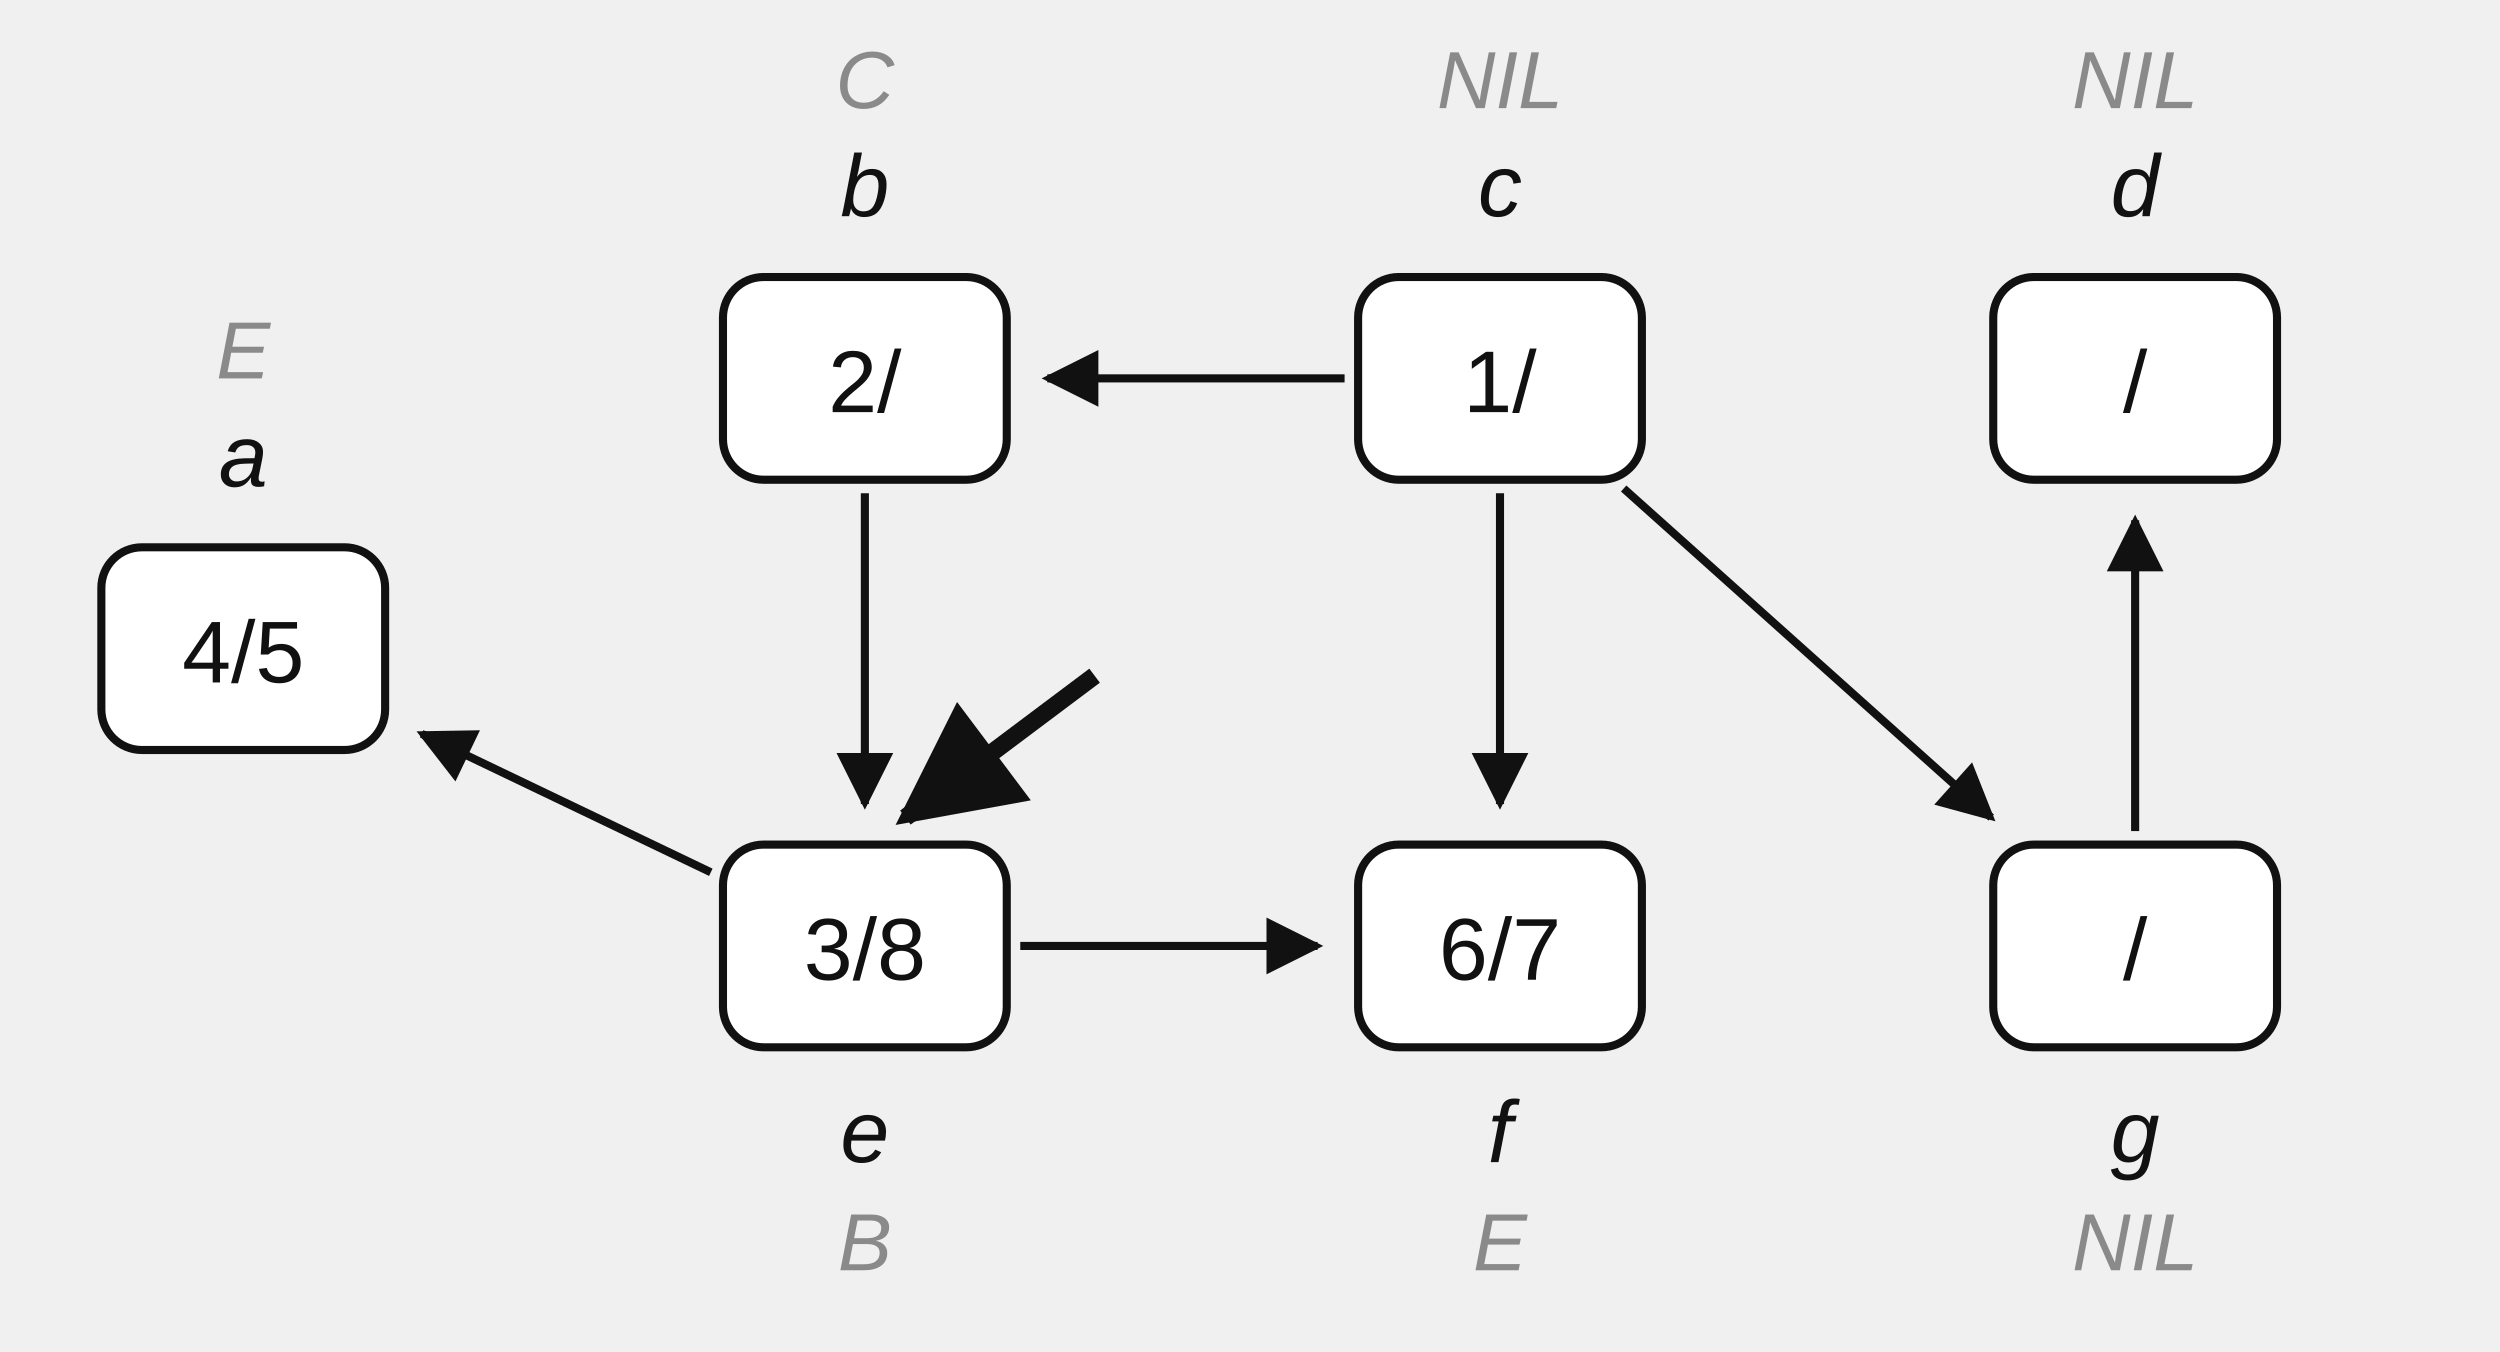
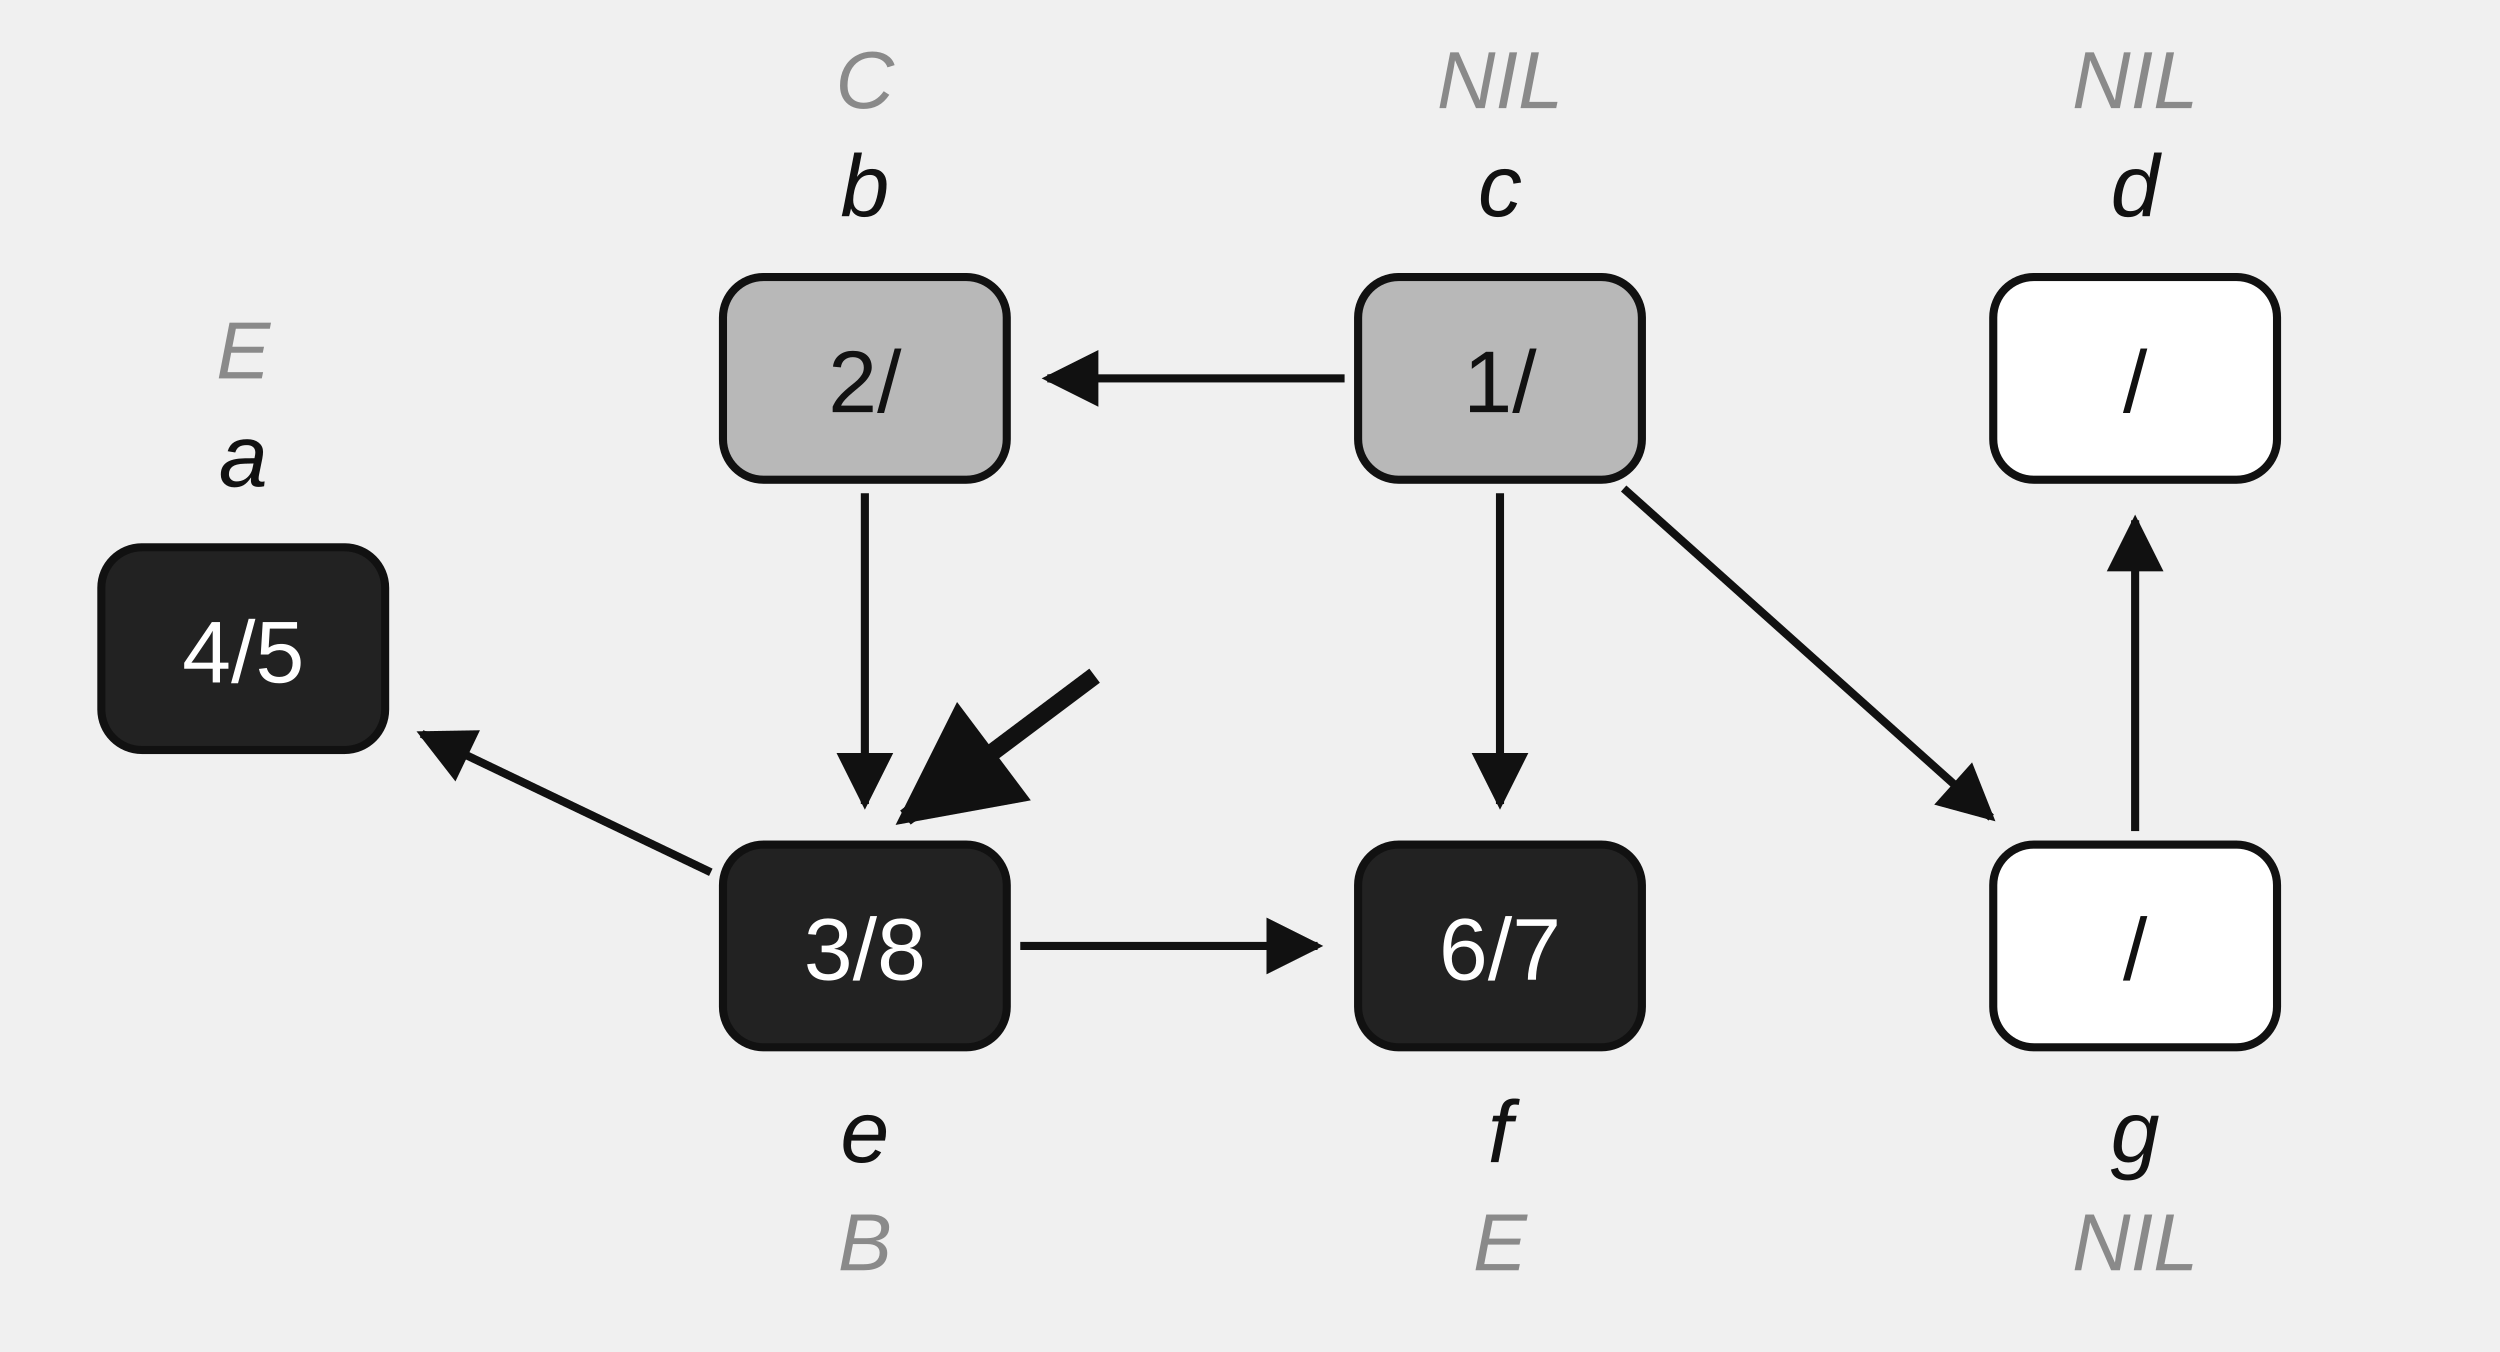
<svg xmlns="http://www.w3.org/2000/svg" viewBox="0 0 370 200" width="370" height="200" font-family="Arial, Helvetica, sans-serif">
  <defs>
    <marker id="a" viewBox="0 0 10 10" refX="9" refY="5" markerWidth="7" markerHeight="7" orient="auto-start-reverse">
      <path d="M 0 0 L 10 5 L 0 10 z" fill="#111" />
    </marker>
  </defs>
  <line x1="199.0" y1="56.0" x2="155.0" y2="56.0" stroke="#111" stroke-width="1.2" marker-end="url(#a)" />
  <line x1="222.0" y1="73.0" x2="222.0" y2="119.0" stroke="#111" stroke-width="1.2" marker-end="url(#a)" />
  <line x1="240.3" y1="72.3" x2="294.7" y2="121.0" stroke="#111" stroke-width="1.2" marker-end="url(#a)" />
  <line x1="128.0" y1="73.0" x2="128.0" y2="119.0" stroke="#111" stroke-width="1.2" marker-end="url(#a)" />
  <line x1="105.2" y1="129.1" x2="62.4" y2="108.6" stroke="#111" stroke-width="1.2" marker-end="url(#a)" />
  <line x1="151.0" y1="140.0" x2="195.0" y2="140.0" stroke="#111" stroke-width="1.2" marker-end="url(#a)" />
  <line x1="316.0" y1="123.0" x2="316.0" y2="77.0" stroke="#111" stroke-width="1.2" marker-end="url(#a)" />
-   <rect x="15.0" y="81.0" width="42" height="30" rx="6" fill="#fff" stroke="#111" stroke-width="1.2" />
-   <text x="36" y="101" text-anchor="middle" font-size="13" fill="#111" font-weight="normal" font-style="normal">4/5</text>
+   <rect x="15.0" y="81.0" width="42" height="30" rx="6" fill="#222" stroke="#111" stroke-width="1.2" />
+   <text x="36" y="101" text-anchor="middle" font-size="13" fill="#fff" font-weight="normal" font-style="normal">4/5</text>
  <text x="36" y="72" text-anchor="middle" font-size="13" fill="#111" font-weight="normal" font-style="italic">a</text>
  <text x="36" y="56" text-anchor="middle" font-size="12" fill="#8a8a8a" font-weight="normal" font-style="italic">E</text>
-   <rect x="107.0" y="41.0" width="42" height="30" rx="6" fill="#fff" stroke="#111" stroke-width="1.2" />
+   <rect x="107.0" y="41.0" width="42" height="30" rx="6" fill="#b8b8b8" stroke="#111" stroke-width="1.2" />
  <text x="128" y="61" text-anchor="middle" font-size="13" fill="#111" font-weight="normal" font-style="normal">2/</text>
  <text x="128" y="32" text-anchor="middle" font-size="13" fill="#111" font-weight="normal" font-style="italic">b</text>
  <text x="128" y="16" text-anchor="middle" font-size="12" fill="#8a8a8a" font-weight="normal" font-style="italic">C</text>
-   <rect x="201.0" y="41.0" width="42" height="30" rx="6" fill="#fff" stroke="#111" stroke-width="1.2" />
+   <rect x="201.0" y="41.0" width="42" height="30" rx="6" fill="#b8b8b8" stroke="#111" stroke-width="1.2" />
  <text x="222" y="61" text-anchor="middle" font-size="13" fill="#111" font-weight="normal" font-style="normal">1/</text>
  <text x="222" y="32" text-anchor="middle" font-size="13" fill="#111" font-weight="normal" font-style="italic">c</text>
  <text x="222" y="16" text-anchor="middle" font-size="12" fill="#8a8a8a" font-weight="normal" font-style="italic">NIL</text>
  <rect x="295.0" y="41.0" width="42" height="30" rx="6" fill="#fff" stroke="#111" stroke-width="1.2" />
  <text x="316" y="61" text-anchor="middle" font-size="13" fill="#111" font-weight="normal" font-style="normal">/</text>
  <text x="316" y="32" text-anchor="middle" font-size="13" fill="#111" font-weight="normal" font-style="italic">d</text>
  <text x="316" y="16" text-anchor="middle" font-size="12" fill="#8a8a8a" font-weight="normal" font-style="italic">NIL</text>
-   <rect x="107.0" y="125.0" width="42" height="30" rx="6" fill="#fff" stroke="#111" stroke-width="1.2" />
-   <text x="128" y="145" text-anchor="middle" font-size="13" fill="#111" font-weight="normal" font-style="normal">3/8</text>
+   <rect x="107.0" y="125.0" width="42" height="30" rx="6" fill="#222" stroke="#111" stroke-width="1.2" />
+   <text x="128" y="145" text-anchor="middle" font-size="13" fill="#fff" font-weight="normal" font-style="normal">3/8</text>
  <text x="128" y="172" text-anchor="middle" font-size="13" fill="#111" font-weight="normal" font-style="italic">e</text>
  <text x="128" y="188" text-anchor="middle" font-size="12" fill="#8a8a8a" font-weight="normal" font-style="italic">B</text>
-   <rect x="201.0" y="125.0" width="42" height="30" rx="6" fill="#fff" stroke="#111" stroke-width="1.2" />
-   <text x="222" y="145" text-anchor="middle" font-size="13" fill="#111" font-weight="normal" font-style="normal">6/7</text>
+   <rect x="201.0" y="125.0" width="42" height="30" rx="6" fill="#222" stroke="#111" stroke-width="1.2" />
+   <text x="222" y="145" text-anchor="middle" font-size="13" fill="#fff" font-weight="normal" font-style="normal">6/7</text>
  <text x="222" y="172" text-anchor="middle" font-size="13" fill="#111" font-weight="normal" font-style="italic">f</text>
  <text x="222" y="188" text-anchor="middle" font-size="12" fill="#8a8a8a" font-weight="normal" font-style="italic">E</text>
  <rect x="295.0" y="125.0" width="42" height="30" rx="6" fill="#fff" stroke="#111" stroke-width="1.2" />
  <text x="316" y="145" text-anchor="middle" font-size="13" fill="#111" font-weight="normal" font-style="normal">/</text>
  <text x="316" y="172" text-anchor="middle" font-size="13" fill="#111" font-weight="normal" font-style="italic">g</text>
  <text x="316" y="188" text-anchor="middle" font-size="12" fill="#8a8a8a" font-weight="normal" font-style="italic">NIL</text>
  <path d="M 162 100 L 134 121.0" stroke="#111" stroke-width="2.6" marker-end="url(#a)" />
</svg>
